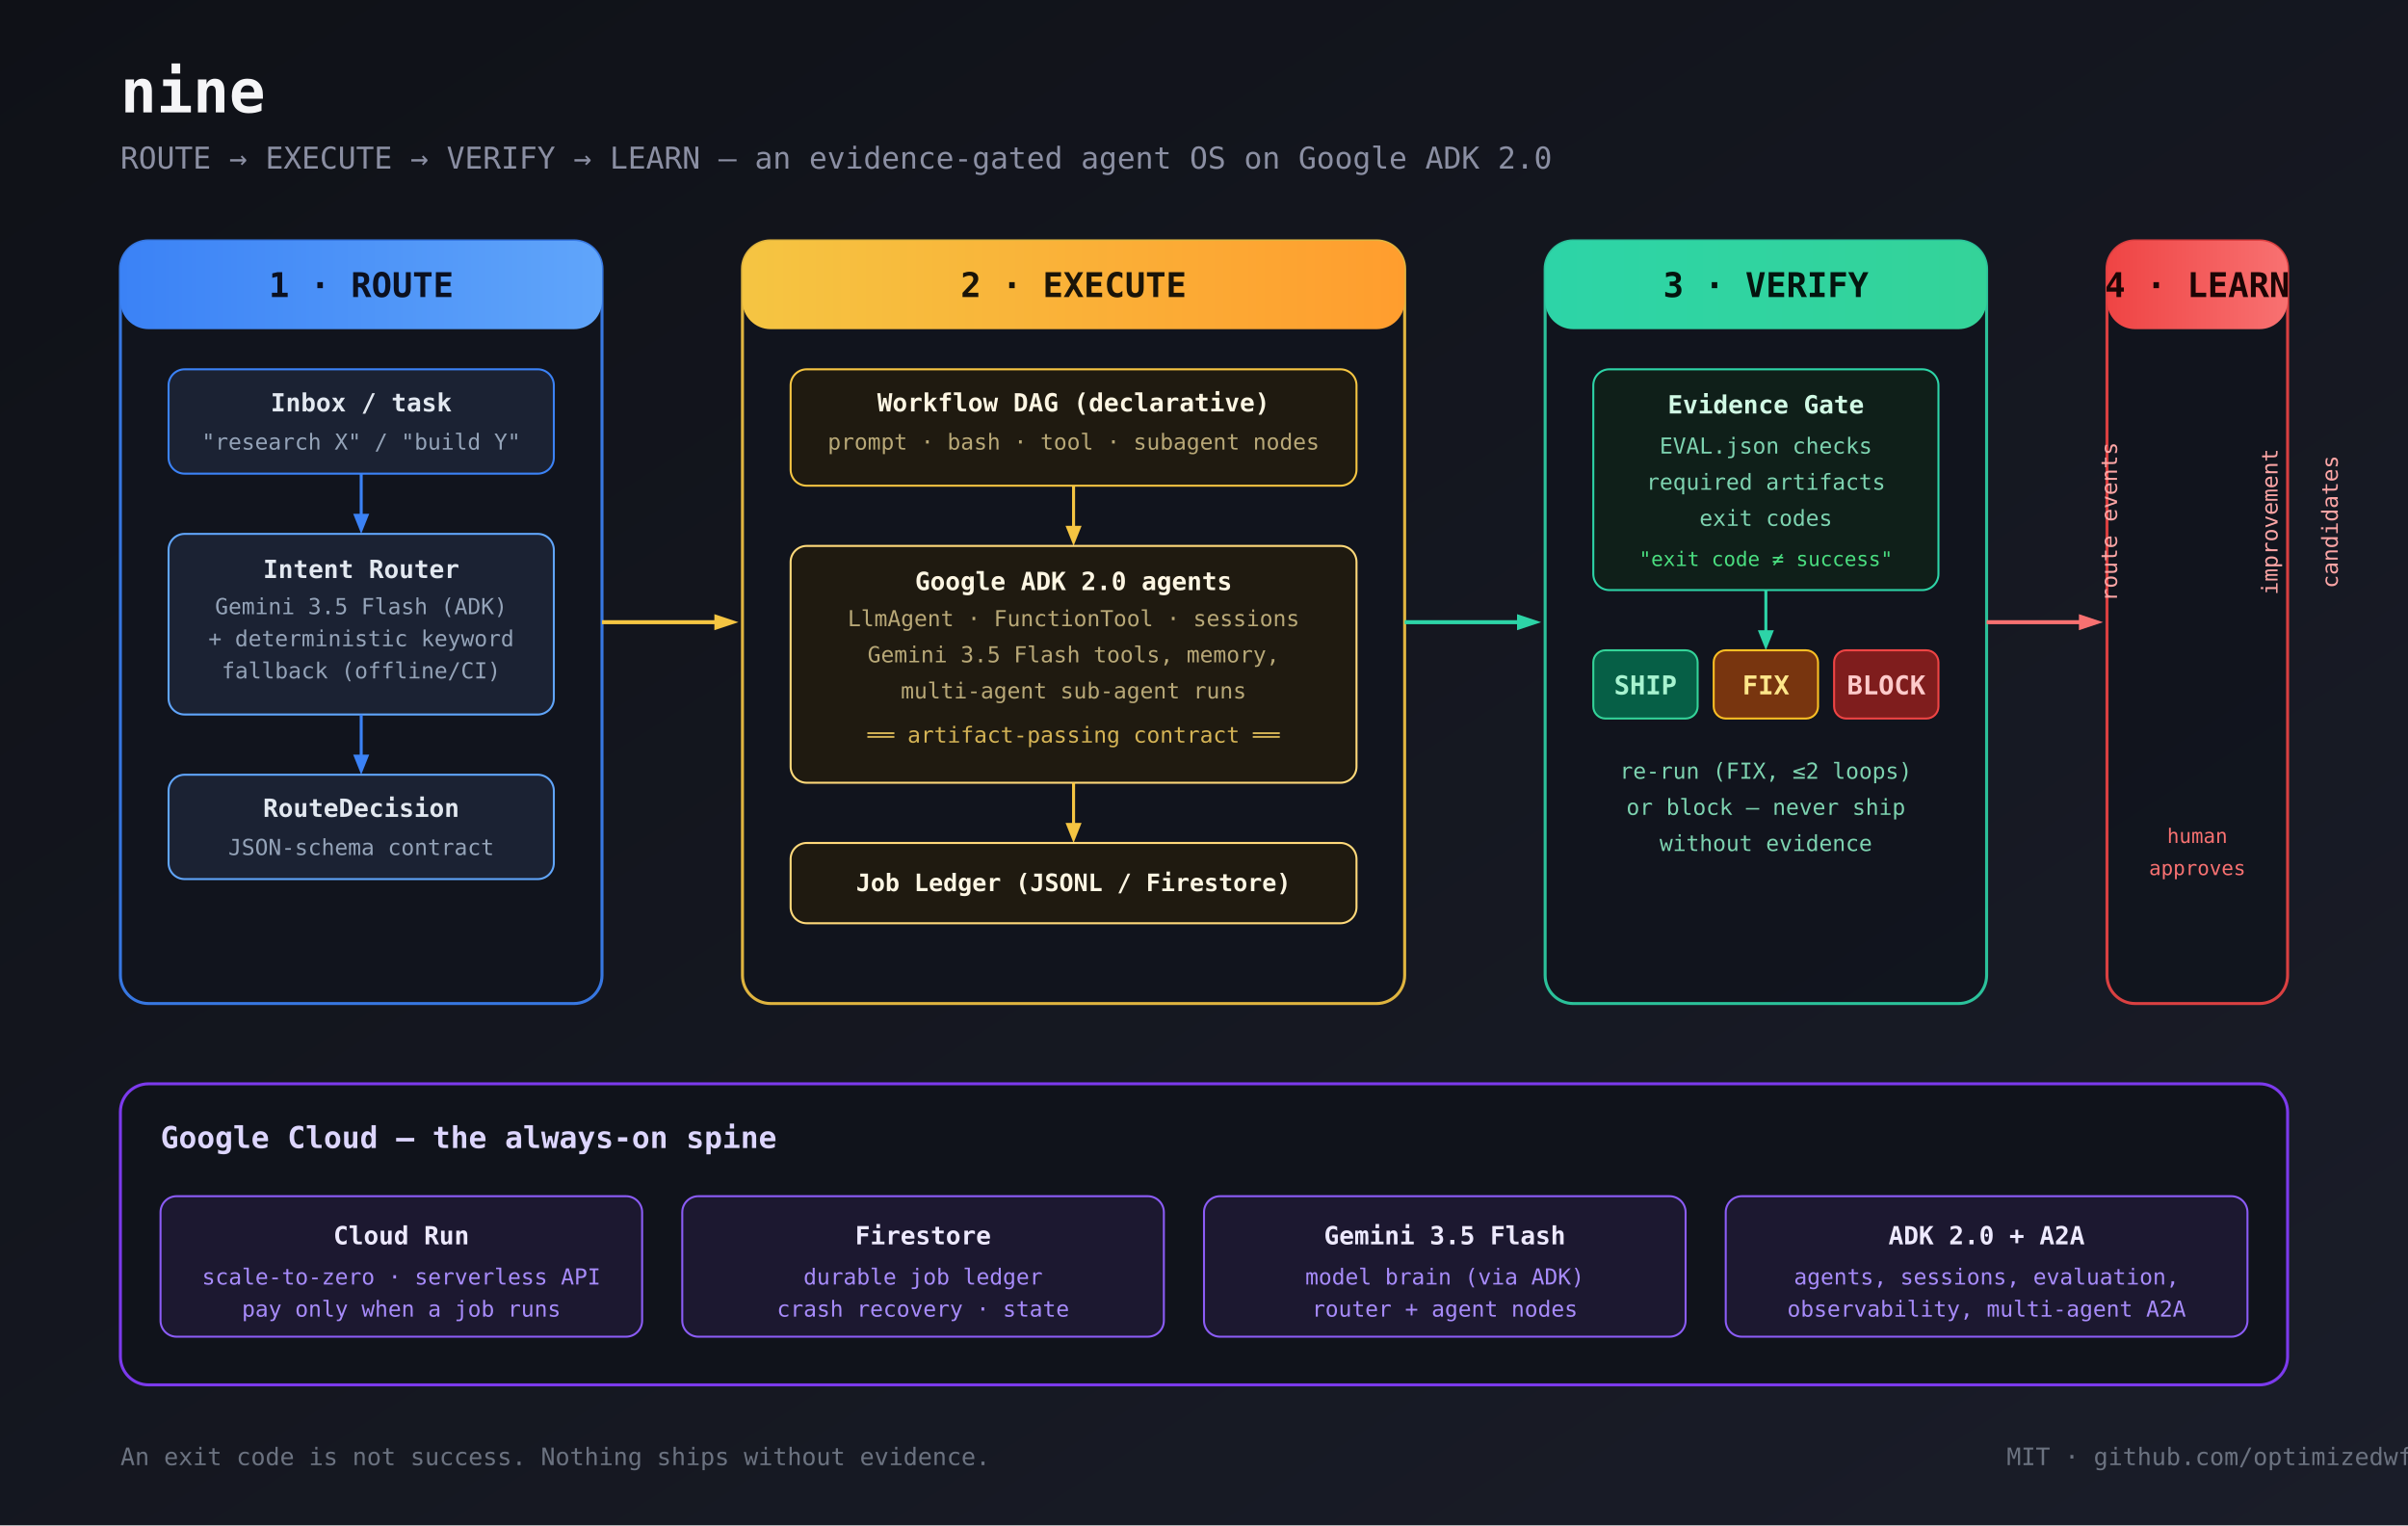
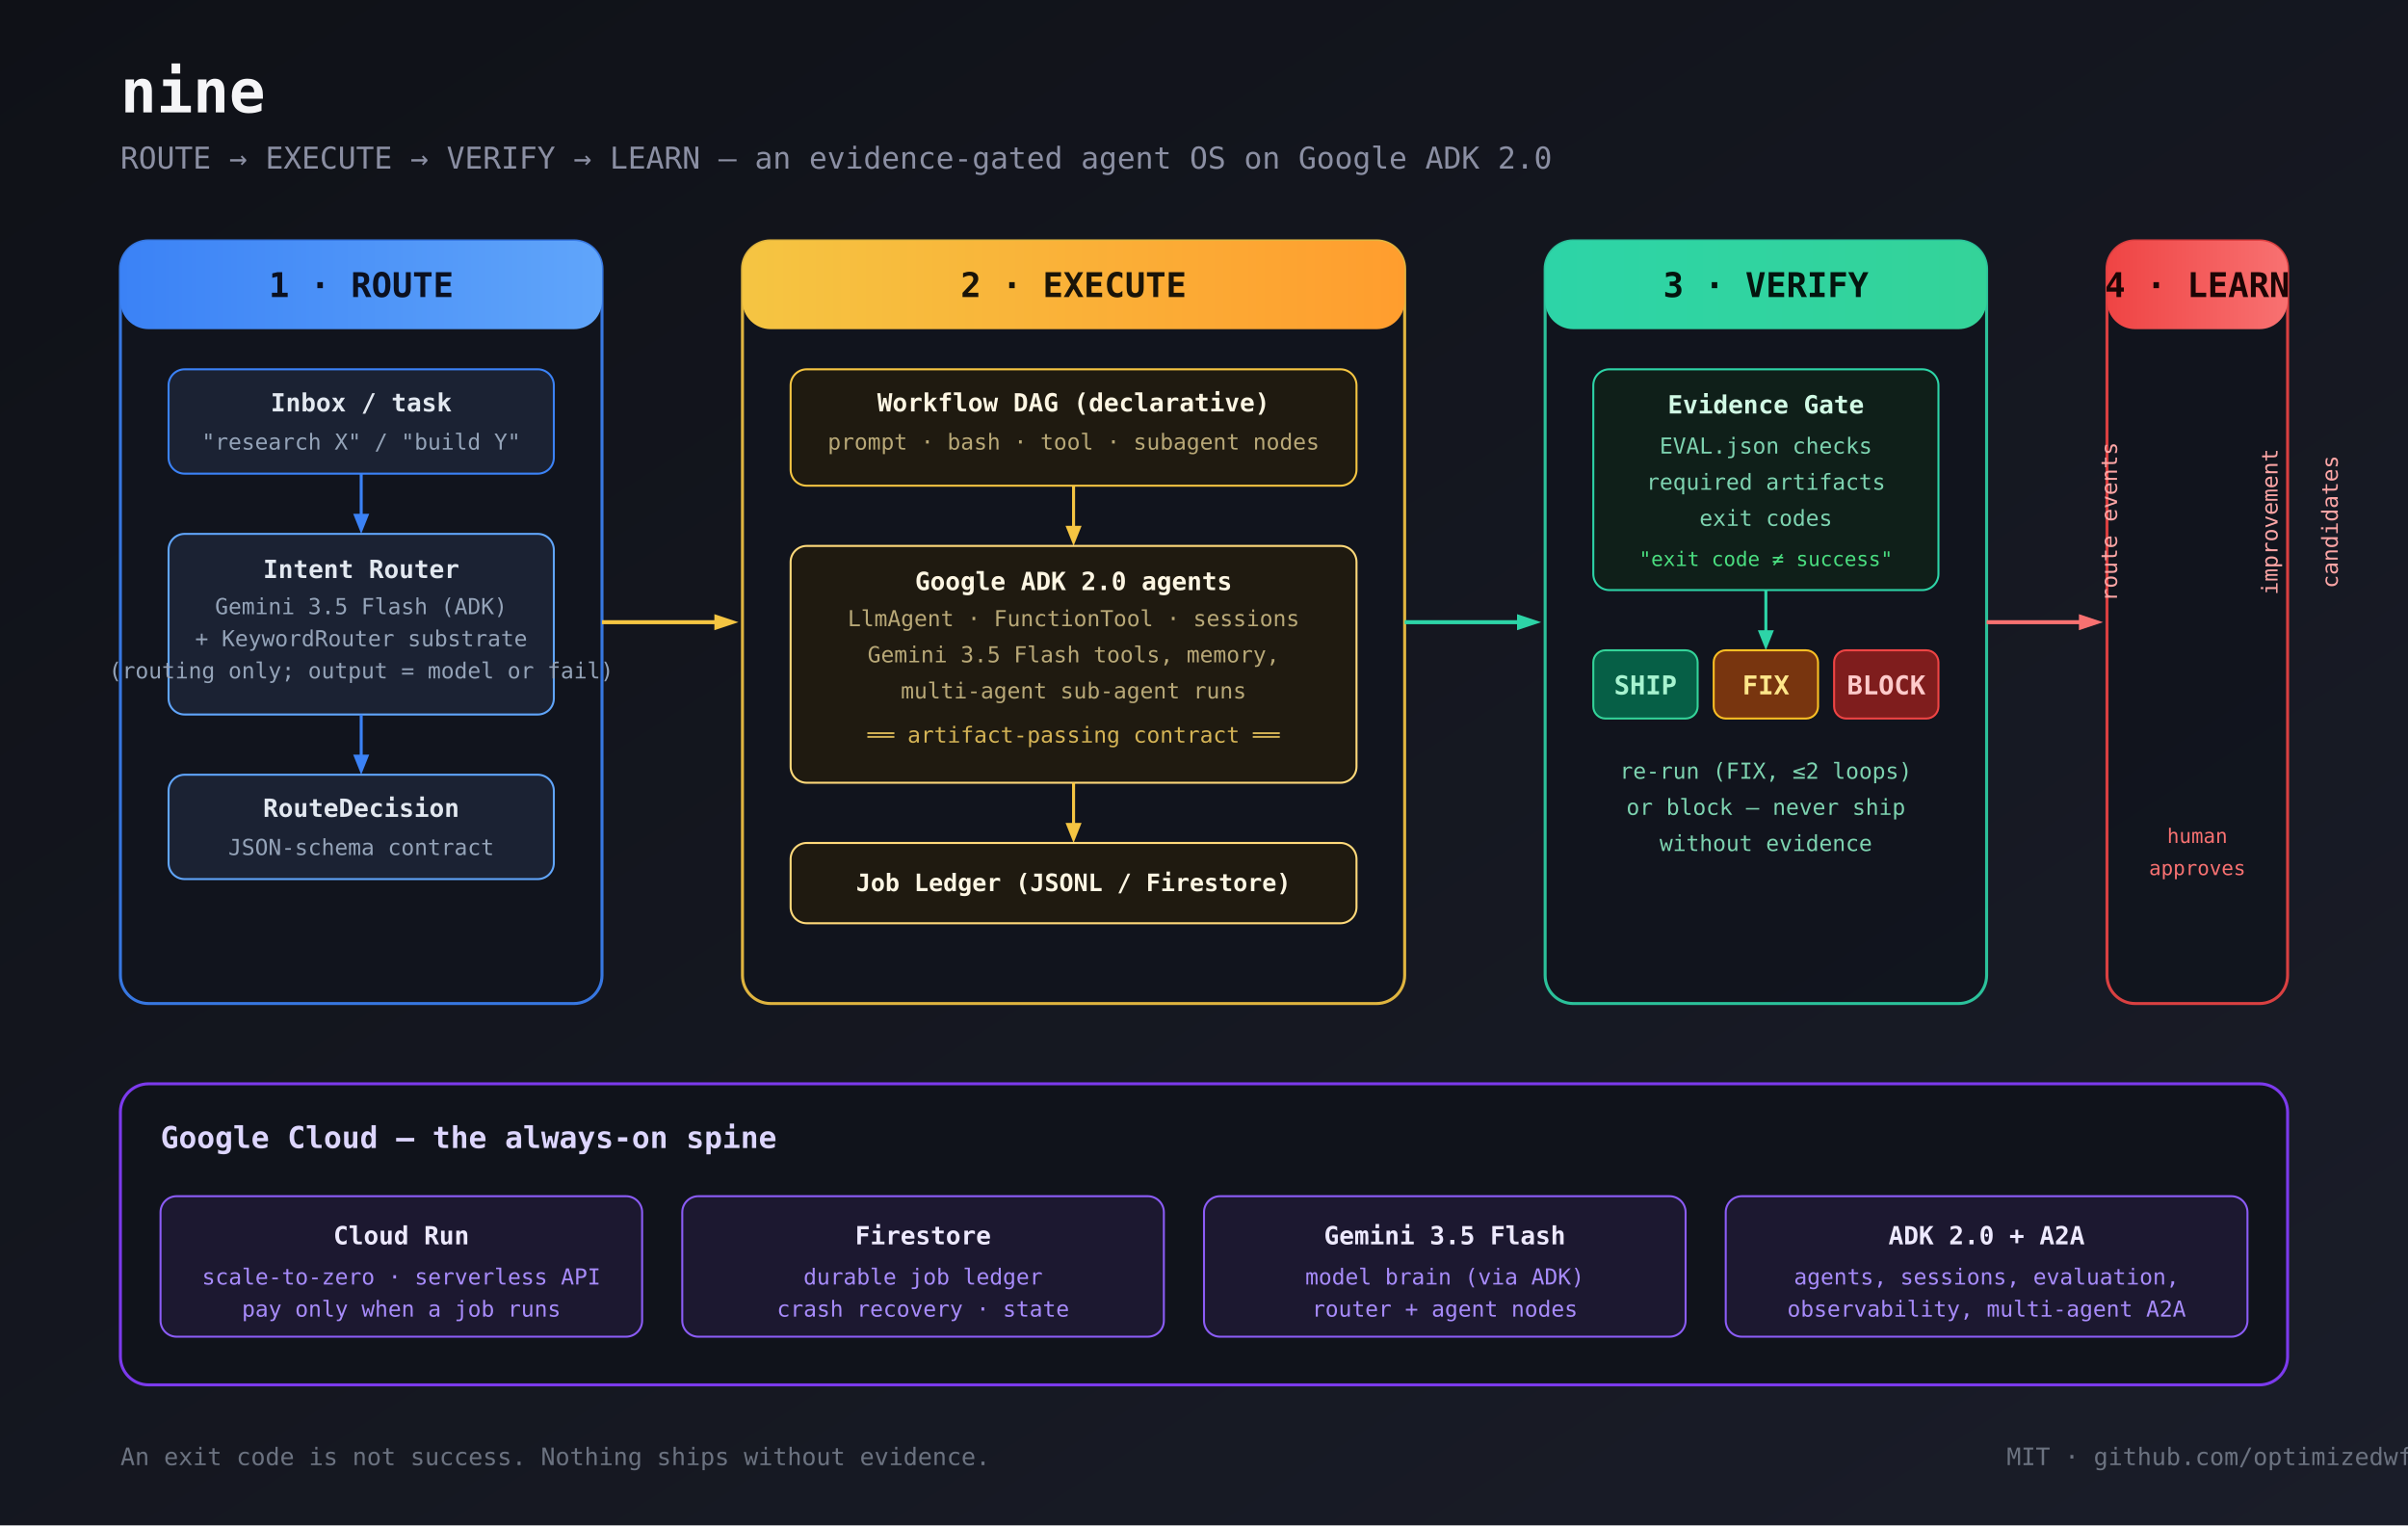
<svg xmlns="http://www.w3.org/2000/svg" width="1200" height="760" viewBox="0 0 1200 760" font-family="'SF Mono', 'JetBrains Mono', Menlo, monospace">
  <defs>
    <linearGradient id="bg" x1="0" y1="0" x2="1" y2="1">
      <stop offset="0%" stop-color="#0f1117" />
      <stop offset="100%" stop-color="#1a1d29" />
    </linearGradient>
    <linearGradient id="gold" x1="0" y1="0" x2="1" y2="0">
      <stop offset="0%" stop-color="#f5c542" />
      <stop offset="100%" stop-color="#ff9d2e" />
    </linearGradient>
    <linearGradient id="green" x1="0" y1="0" x2="1" y2="0">
      <stop offset="0%" stop-color="#2dd4a7" />
      <stop offset="100%" stop-color="#34d399" />
    </linearGradient>
    <linearGradient id="blue" x1="0" y1="0" x2="1" y2="0">
      <stop offset="0%" stop-color="#3b82f6" />
      <stop offset="100%" stop-color="#60a5fa" />
    </linearGradient>
    <linearGradient id="red" x1="0" y1="0" x2="1" y2="0">
      <stop offset="0%" stop-color="#ef4444" />
      <stop offset="100%" stop-color="#f87171" />
    </linearGradient>
    <filter id="glow">
      <feGaussianBlur stdDeviation="3" result="b" />
      <feMerge>
        <feMergeNode in="b" />
        <feMergeNode in="SourceGraphic" />
      </feMerge>
    </filter>
  </defs>
  <rect width="1200" height="760" fill="url(#bg)" />
  <text x="60" y="56" font-size="30" font-weight="bold" fill="#f5f5f7">nine</text>
  <text x="60" y="84" font-size="15" fill="#8b8fa3">ROUTE → EXECUTE → VERIFY → LEARN — an evidence-gated agent OS on Google ADK 2.0</text>
  <rect x="60" y="120" width="240" height="380" rx="14" fill="#11141d" stroke="#3b82f6" stroke-width="1.5" opacity="0.9" />
  <rect x="60" y="120" width="240" height="44" rx="14" fill="url(#blue)" />
  <text x="180" y="148" font-size="17" font-weight="bold" fill="#0b1020" text-anchor="middle">1 · ROUTE</text>
  <rect x="84" y="184" width="192" height="52" rx="8" fill="#1b2233" stroke="#3b82f6" stroke-width="1" />
  <text x="180" y="205" font-size="12.5" fill="#e2e8f0" text-anchor="middle" font-weight="bold">Inbox / task</text>
  <text x="180" y="224" font-size="11" fill="#94a3b8" text-anchor="middle">"research X" / "build Y"</text>
  <line x1="180" y1="236" x2="180" y2="258" stroke="#3b82f6" stroke-width="1.5" />
  <polygon points="176,256 180,266 184,256" fill="#3b82f6" />
  <rect x="84" y="266" width="192" height="90" rx="8" fill="#1b2233" stroke="#60a5fa" stroke-width="1" />
  <text x="180" y="288" font-size="12.5" fill="#e2e8f0" text-anchor="middle" font-weight="bold">Intent Router</text>
  <text x="180" y="306" font-size="11" fill="#94a3b8" text-anchor="middle">Gemini 3.5 Flash (ADK)</text>
-   <text x="180" y="322" font-size="11" fill="#94a3b8" text-anchor="middle">+ deterministic keyword</text>
-   <text x="180" y="338" font-size="11" fill="#94a3b8" text-anchor="middle">fallback (offline/CI)</text>
+   <text x="180" y="322" font-size="11" fill="#94a3b8" text-anchor="middle">+ KeywordRouter substrate</text>
+   <text x="180" y="338" font-size="11" fill="#94a3b8" text-anchor="middle">(routing only; output = model or fail)</text>
  <line x1="180" y1="356" x2="180" y2="378" stroke="#3b82f6" stroke-width="1.5" />
  <polygon points="176,376 180,386 184,376" fill="#3b82f6" />
  <rect x="84" y="386" width="192" height="52" rx="8" fill="#1b2233" stroke="#60a5fa" stroke-width="1" />
  <text x="180" y="407" font-size="12.5" fill="#e2e8f0" text-anchor="middle" font-weight="bold">RouteDecision</text>
  <text x="180" y="426" font-size="11" fill="#94a3b8" text-anchor="middle">JSON-schema contract</text>
  <line x1="300" y1="310" x2="360" y2="310" stroke="#f5c542" stroke-width="2" />
  <polygon points="356,306 368,310 356,314" fill="#f5c542" />
  <rect x="370" y="120" width="330" height="380" rx="14" fill="#11141d" stroke="#f5c542" stroke-width="1.5" opacity="0.9" />
  <rect x="370" y="120" width="330" height="44" rx="14" fill="url(#gold)" />
  <text x="535" y="148" font-size="17" font-weight="bold" fill="#1a1408" text-anchor="middle">2 · EXECUTE</text>
  <rect x="394" y="184" width="282" height="58" rx="8" fill="#1f1a10" stroke="#f5c542" stroke-width="1" />
  <text x="535" y="205" font-size="12.5" fill="#fdf6e3" text-anchor="middle" font-weight="bold">Workflow DAG (declarative)</text>
  <text x="535" y="224" font-size="11" fill="#b8a877" text-anchor="middle">prompt · bash · tool · subagent nodes</text>
  <line x1="535" y1="242" x2="535" y2="264" stroke="#f5c542" stroke-width="1.5" />
  <polygon points="531,262 535,272 539,262" fill="#f5c542" />
  <rect x="394" y="272" width="282" height="118" rx="8" fill="#1f1a10" stroke="#ffd97a" stroke-width="1" />
  <text x="535" y="294" font-size="12.5" fill="#fdf6e3" text-anchor="middle" font-weight="bold">Google ADK 2.0 agents</text>
  <text x="535" y="312" font-size="11" fill="#b8a877" text-anchor="middle">LlmAgent · FunctionTool · sessions</text>
  <text x="535" y="330" font-size="11" fill="#b8a877" text-anchor="middle">Gemini 3.5 Flash tools, memory,</text>
  <text x="535" y="348" font-size="11" fill="#b8a877" text-anchor="middle">multi-agent sub-agent runs</text>
  <text x="535" y="370" font-size="11" fill="#d4b355" text-anchor="middle">══ artifact-passing contract ══</text>
  <line x1="535" y1="390" x2="535" y2="412" stroke="#f5c542" stroke-width="1.5" />
  <polygon points="531,410 535,420 539,410" fill="#f5c542" />
  <rect x="394" y="420" width="282" height="40" rx="8" fill="#1f1a10" stroke="#ffd97a" stroke-width="1" />
  <text x="535" y="444" font-size="12" fill="#fdf6e3" text-anchor="middle" font-weight="bold">Job Ledger (JSONL / Firestore)</text>
  <line x1="700" y1="310" x2="760" y2="310" stroke="#2dd4a7" stroke-width="2" />
  <polygon points="756,306 768,310 756,314" fill="#2dd4a7" />
  <rect x="770" y="120" width="220" height="380" rx="14" fill="#11141d" stroke="#2dd4a7" stroke-width="1.5" opacity="0.9" />
  <rect x="770" y="120" width="220" height="44" rx="14" fill="url(#green)" />
  <text x="880" y="148" font-size="17" font-weight="bold" fill="#04140e" text-anchor="middle">3 · VERIFY</text>
  <rect x="794" y="184" width="172" height="110" rx="8" fill="#0f1f19" stroke="#2dd4a7" stroke-width="1" />
  <text x="880" y="206" font-size="12.5" fill="#d1fae5" text-anchor="middle" font-weight="bold">Evidence Gate</text>
  <text x="880" y="226" font-size="11" fill="#7dd3b0" text-anchor="middle">EVAL.json checks</text>
  <text x="880" y="244" font-size="11" fill="#7dd3b0" text-anchor="middle">required artifacts</text>
  <text x="880" y="262" font-size="11" fill="#7dd3b0" text-anchor="middle">exit codes</text>
  <text x="880" y="282" font-size="10" fill="#4ade80" text-anchor="middle">"exit code ≠ success"</text>
  <line x1="880" y1="294" x2="880" y2="316" stroke="#2dd4a7" stroke-width="1.5" />
  <polygon points="876,314 880,324 884,314" fill="#2dd4a7" />
  <rect x="794" y="324" width="52" height="34" rx="6" fill="#065f46" stroke="#34d399" />
  <text x="820" y="346" font-size="13" font-weight="bold" fill="#a7f3d0" text-anchor="middle">SHIP</text>
  <rect x="854" y="324" width="52" height="34" rx="6" fill="#78350f" stroke="#fbbf24" />
  <text x="880" y="346" font-size="13" font-weight="bold" fill="#fde68a" text-anchor="middle">FIX</text>
  <rect x="914" y="324" width="52" height="34" rx="6" fill="#7f1d1d" stroke="#ef4444" />
  <text x="940" y="346" font-size="13" font-weight="bold" fill="#fecaca" text-anchor="middle">BLOCK</text>
  <text x="880" y="388" font-size="11" fill="#7dd3b0" text-anchor="middle">re-run (FIX, ≤2 loops)</text>
  <text x="880" y="406" font-size="11" fill="#7dd3b0" text-anchor="middle">or block — never ship</text>
  <text x="880" y="424" font-size="11" fill="#7dd3b0" text-anchor="middle">without evidence</text>
  <line x1="990" y1="310" x2="1040" y2="310" stroke="#f87171" stroke-width="2" />
  <polygon points="1036,306 1048,310 1036,314" fill="#f87171" />
  <rect x="1050" y="120" width="90" height="380" rx="14" fill="#11141d" stroke="#ef4444" stroke-width="1.5" opacity="0.9" />
  <rect x="1050" y="120" width="90" height="44" rx="14" fill="url(#red)" />
  <text x="1095" y="148" font-size="17" font-weight="bold" fill="#1c0505" text-anchor="middle">4 · LEARN</text>
  <text x="1095" y="220" font-size="11" fill="#fca5a5" text-anchor="middle" transform="rotate(-90 1095 260)">route events</text>
  <text x="1095" y="300" font-size="11" fill="#fca5a5" text-anchor="middle" transform="rotate(-90 1095 260)">improvement</text>
  <text x="1095" y="330" font-size="11" fill="#fca5a5" text-anchor="middle" transform="rotate(-90 1095 260)">candidates</text>
  <text x="1095" y="420" font-size="10" fill="#f87171" text-anchor="middle">human</text>
  <text x="1095" y="436" font-size="10" fill="#f87171" text-anchor="middle">approves</text>
  <rect x="60" y="540" width="1080" height="150" rx="14" fill="#10131b" stroke="#7c3aed" stroke-width="1.5" />
  <text x="80" y="572" font-size="15" font-weight="bold" fill="#ddd6fe">Google Cloud — the always-on spine</text>
  <rect x="80" y="596" width="240" height="70" rx="8" fill="#1c1830" stroke="#8b5cf6" stroke-width="1" />
  <text x="200" y="620" font-size="12.5" fill="#ede9fe" text-anchor="middle" font-weight="bold">Cloud Run</text>
  <text x="200" y="640" font-size="11" fill="#a78bfa" text-anchor="middle">scale-to-zero · serverless API</text>
  <text x="200" y="656" font-size="11" fill="#a78bfa" text-anchor="middle">pay only when a job runs</text>
  <rect x="340" y="596" width="240" height="70" rx="8" fill="#1c1830" stroke="#8b5cf6" stroke-width="1" />
  <text x="460" y="620" font-size="12.5" fill="#ede9fe" text-anchor="middle" font-weight="bold">Firestore</text>
  <text x="460" y="640" font-size="11" fill="#a78bfa" text-anchor="middle">durable job ledger</text>
  <text x="460" y="656" font-size="11" fill="#a78bfa" text-anchor="middle">crash recovery · state</text>
  <rect x="600" y="596" width="240" height="70" rx="8" fill="#1c1830" stroke="#8b5cf6" stroke-width="1" />
  <text x="720" y="620" font-size="12.5" fill="#ede9fe" text-anchor="middle" font-weight="bold">Gemini 3.5 Flash</text>
  <text x="720" y="640" font-size="11" fill="#a78bfa" text-anchor="middle">model brain (via ADK)</text>
  <text x="720" y="656" font-size="11" fill="#a78bfa" text-anchor="middle">router + agent nodes</text>
  <rect x="860" y="596" width="260" height="70" rx="8" fill="#1c1830" stroke="#8b5cf6" stroke-width="1" />
  <text x="990" y="620" font-size="12.5" fill="#ede9fe" text-anchor="middle" font-weight="bold">ADK 2.0 + A2A</text>
  <text x="990" y="640" font-size="11" fill="#a78bfa" text-anchor="middle">agents, sessions, evaluation,</text>
  <text x="990" y="656" font-size="11" fill="#a78bfa" text-anchor="middle">observability, multi-agent A2A</text>
  <text x="60" y="730" font-size="12" fill="#6b7280">An exit code is not success. Nothing ships without evidence.</text>
  <text x="1000" y="730" font-size="12" fill="#6b7280">MIT · github.com/optimizedwf/nine</text>
</svg>
